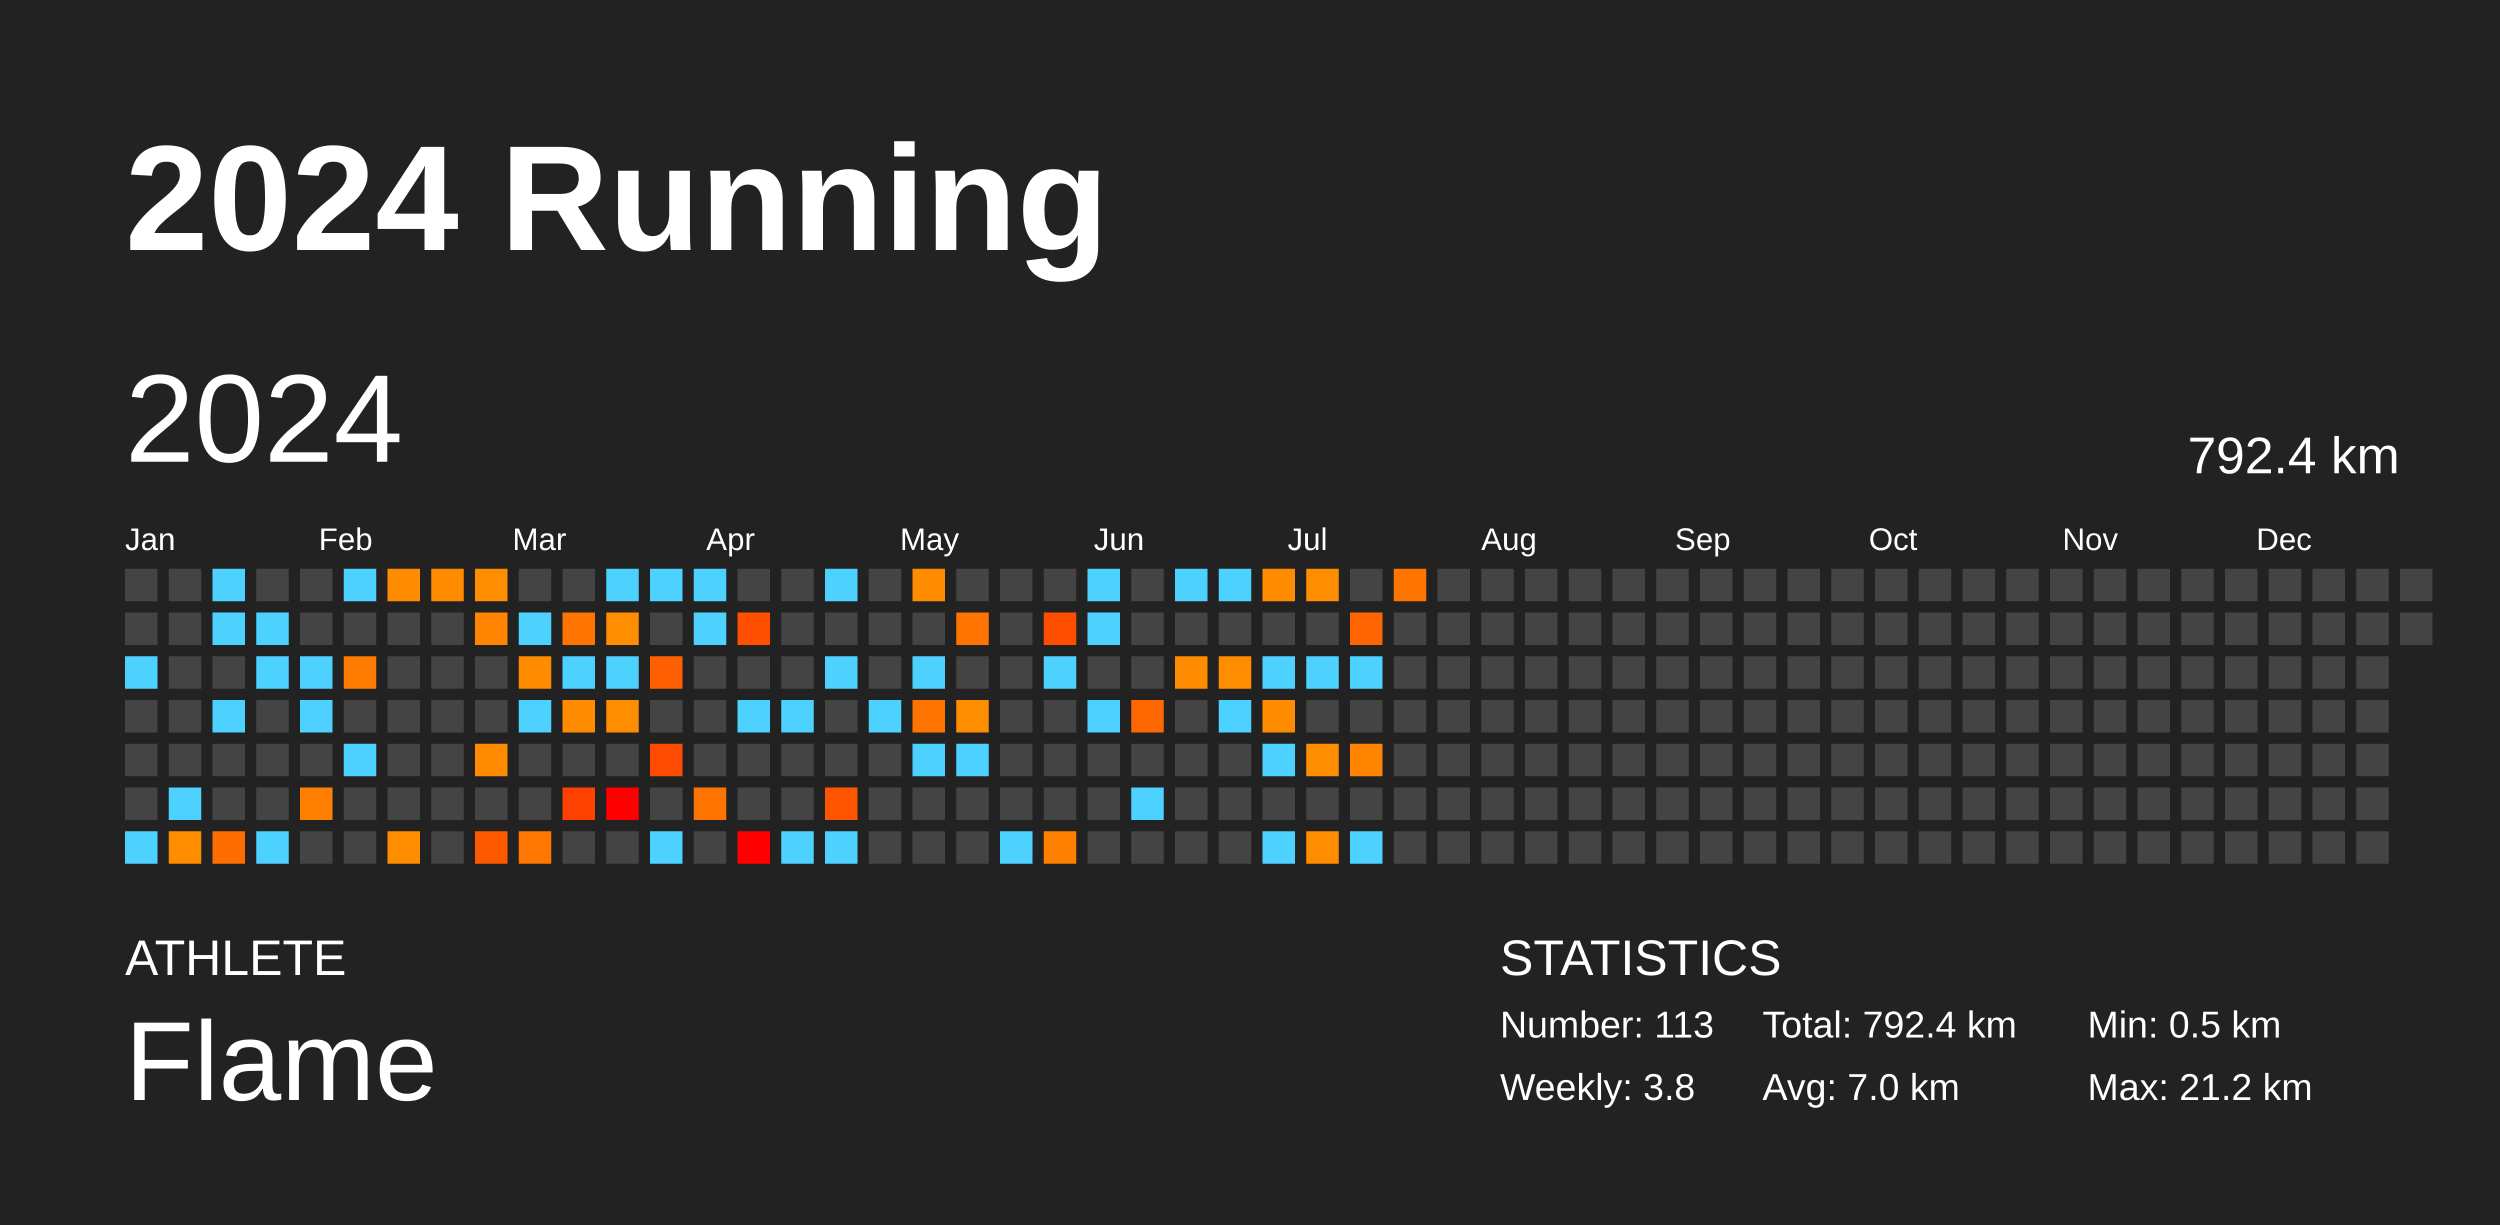
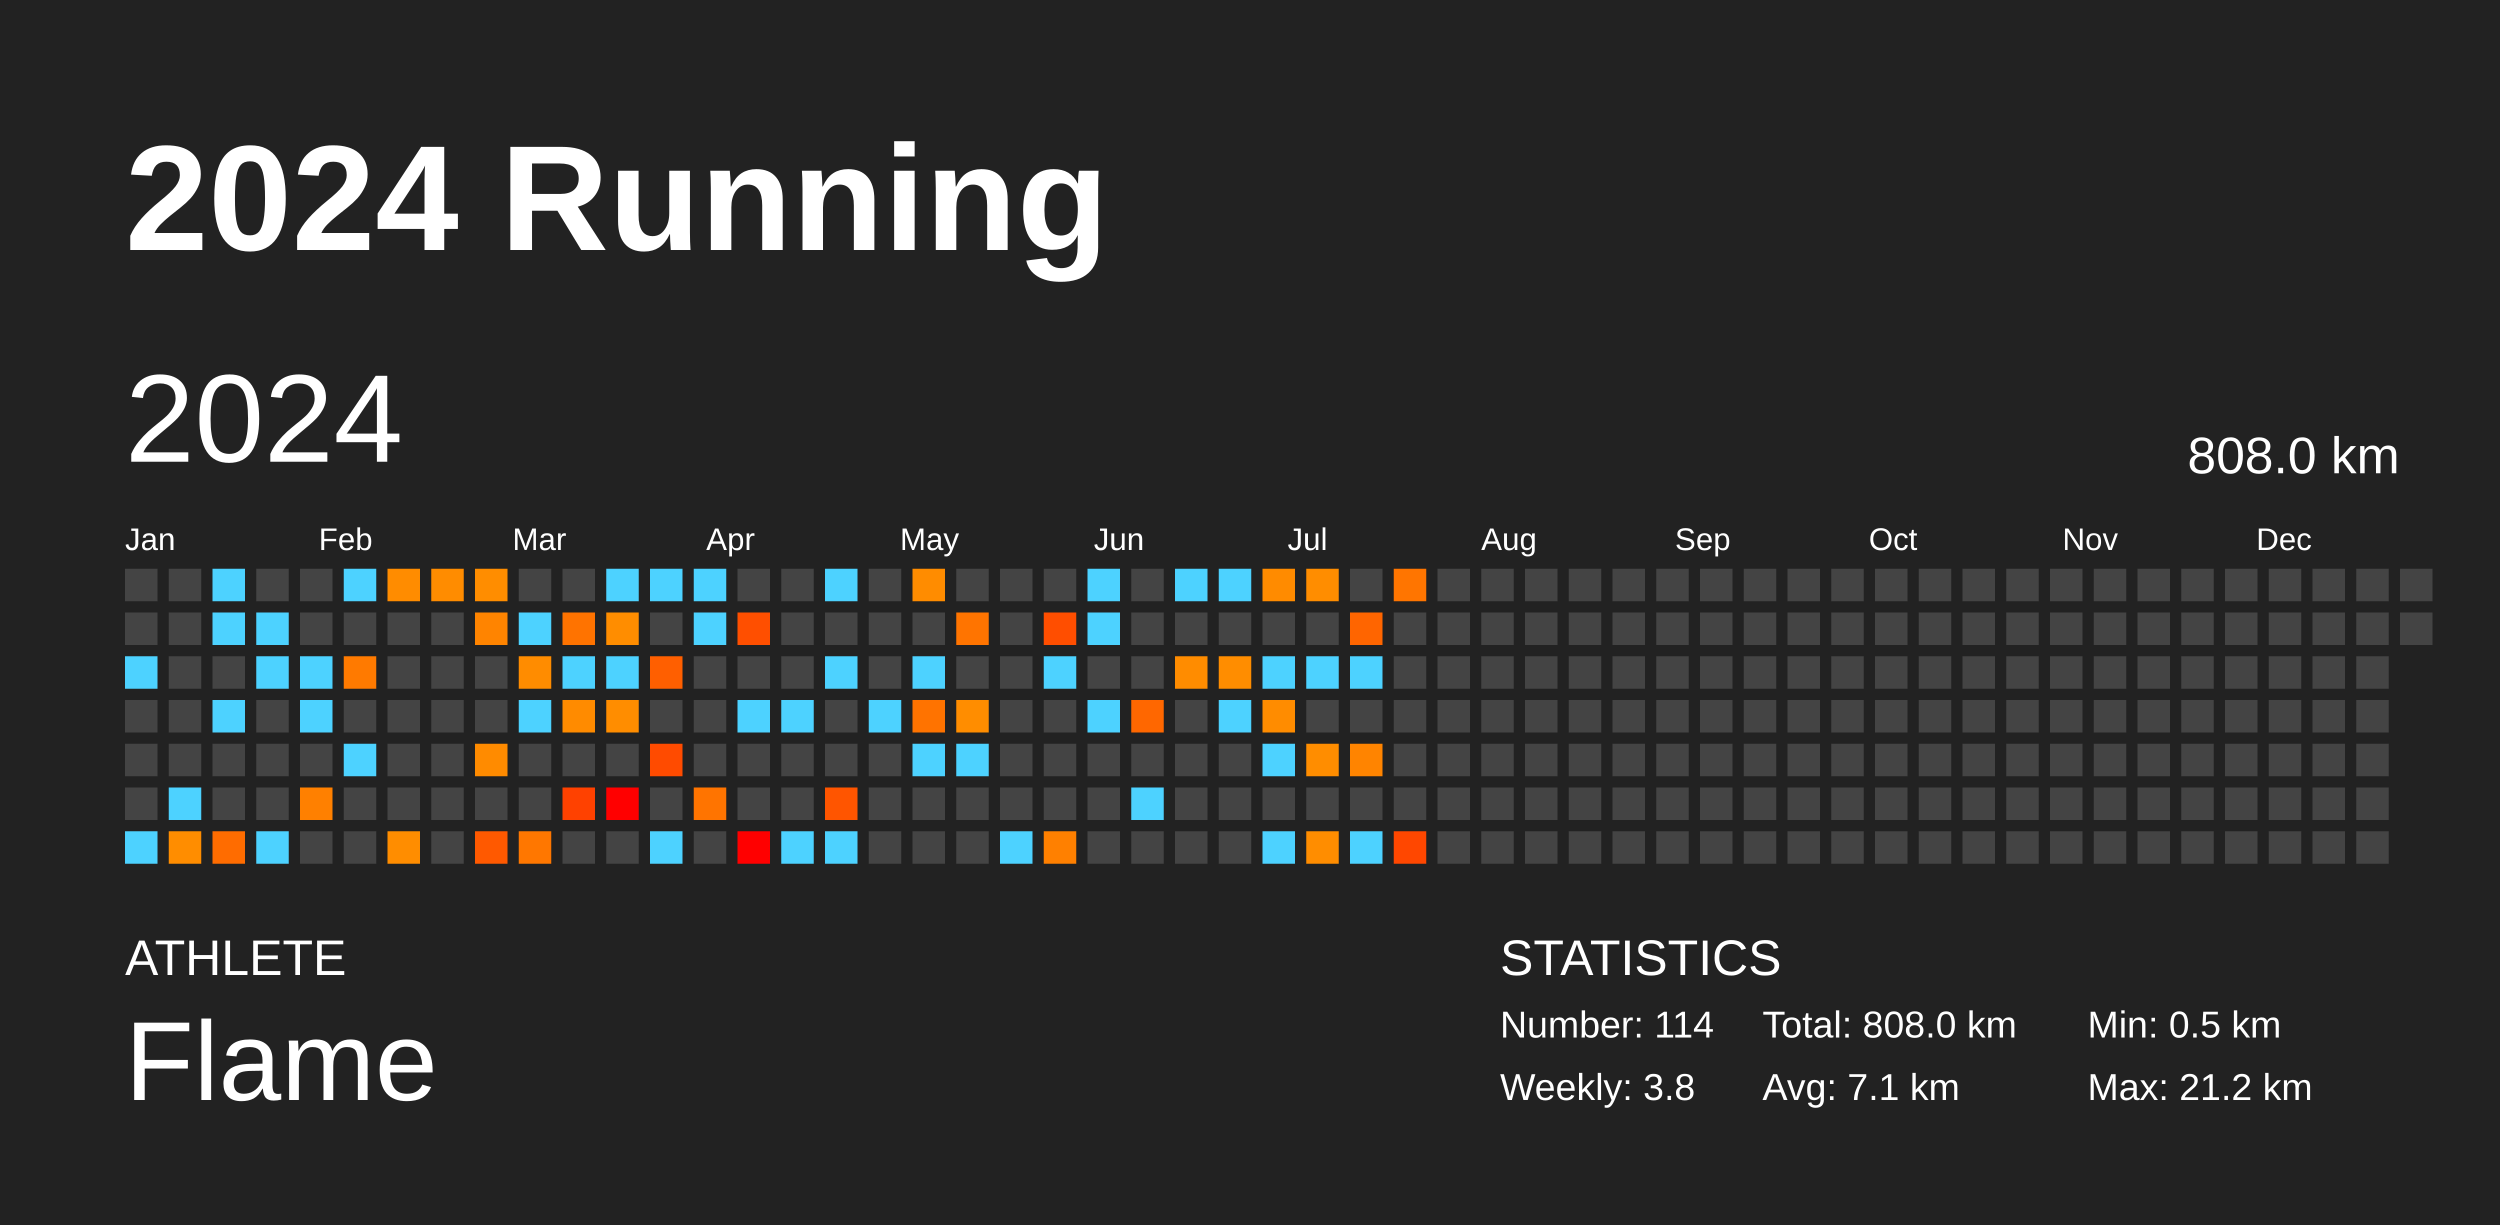
<svg xmlns="http://www.w3.org/2000/svg" baseProfile="full" height="98mm" version="1.1" viewBox="0,0,200,98" width="200mm">
  <defs />
  <rect fill="#222222" height="98" width="200" x="0" y="0" />
  <text fill="#FFFFFF" style="font-size:12px; font-family:Arial; font-weight:bold;" x="10" y="20">2024 Running</text>
  <text fill="#FFFFFF" style="font-size:4px; font-family:Arial" x="10" y="78">ATHLETE</text>
  <text fill="#FFFFFF" style="font-size:9px; font-family:Arial" x="10" y="88">Flame</text>
  <text fill="#FFFFFF" style="font-size:4px; font-family:Arial" x="120" y="78">STATISTICS</text>
-   <text fill="#FFFFFF" style="font-size:3px; font-family:Arial" x="120" y="83">Number: 113</text>
+   <text fill="#FFFFFF" style="font-size:3px; font-family:Arial" x="120" y="83">Number: 114</text>
  <text fill="#FFFFFF" style="font-size:3px; font-family:Arial" x="120" y="88">Weekly: 3.8</text>
-   <text fill="#FFFFFF" style="font-size:3px; font-family:Arial" x="141" y="83">Total: 792.4 km</text>
-   <text fill="#FFFFFF" style="font-size:3px; font-family:Arial" x="141" y="88">Avg: 7.0 km</text>
+   <text fill="#FFFFFF" style="font-size:3px; font-family:Arial" x="141" y="83">Total: 808.0 km</text>
+   <text fill="#FFFFFF" style="font-size:3px; font-family:Arial" x="141" y="88">Avg: 7.1 km</text>
  <text fill="#FFFFFF" style="font-size:3px; font-family:Arial" x="167" y="83">Min: 0.5 km</text>
  <text fill="#FFFFFF" style="font-size:3px; font-family:Arial" x="167" y="88">Max: 21.2 km</text>
  <text dominant-baseline="hanging" fill="#FFFFFF" style="font-size:10.0px; font-family:Arial;" x="10" y="30">2024</text>
-   <text dominant-baseline="hanging" fill="#FFFFFF" style="font-size:4.125px; font-family:Arial;" x="175" y="35">792.4 km</text>
+   <text dominant-baseline="hanging" fill="#FFFFFF" style="font-size:4.125px; font-family:Arial;" x="175" y="35">808.0 km</text>
  <text fill="#FFFFFF" style="font-size:2.5px; font-family:Arial" x="10.0" y="44">Jan</text>
  <text fill="#FFFFFF" style="font-size:2.5px; font-family:Arial" x="25.5" y="44">Feb</text>
  <text fill="#FFFFFF" style="font-size:2.5px; font-family:Arial" x="41.0" y="44">Mar</text>
  <text fill="#FFFFFF" style="font-size:2.5px; font-family:Arial" x="56.5" y="44">Apr</text>
  <text fill="#FFFFFF" style="font-size:2.5px; font-family:Arial" x="72.0" y="44">May</text>
  <text fill="#FFFFFF" style="font-size:2.5px; font-family:Arial" x="87.5" y="44">Jun</text>
  <text fill="#FFFFFF" style="font-size:2.5px; font-family:Arial" x="103.0" y="44">Jul</text>
  <text fill="#FFFFFF" style="font-size:2.5px; font-family:Arial" x="118.5" y="44">Aug</text>
  <text fill="#FFFFFF" style="font-size:2.5px; font-family:Arial" x="134.0" y="44">Sep</text>
  <text fill="#FFFFFF" style="font-size:2.5px; font-family:Arial" x="149.5" y="44">Oct</text>
  <text fill="#FFFFFF" style="font-size:2.5px; font-family:Arial" x="165.0" y="44">Nov</text>
  <text fill="#FFFFFF" style="font-size:2.5px; font-family:Arial" x="180.5" y="44">Dec</text>
  <rect fill="#444444" height="2.6" width="2.6" x="10.0" y="45.5" />
  <rect fill="#444444" height="2.6" width="2.6" x="10.0" y="49.0" />
  <rect fill="#4dd2ff" height="2.6" width="2.6" x="10.0" y="52.5" />
  <rect fill="#444444" height="2.6" width="2.6" x="10.0" y="56.0" />
  <rect fill="#444444" height="2.6" width="2.6" x="10.0" y="59.5" />
  <rect fill="#444444" height="2.6" width="2.6" x="10.0" y="63.0" />
  <rect fill="#4dd2ff" height="2.6" width="2.6" x="10.0" y="66.5" />
  <rect fill="#444444" height="2.6" width="2.6" x="13.5" y="45.5" />
  <rect fill="#444444" height="2.6" width="2.6" x="13.5" y="49.0" />
  <rect fill="#444444" height="2.6" width="2.6" x="13.5" y="52.5" />
  <rect fill="#444444" height="2.6" width="2.6" x="13.5" y="56.0" />
  <rect fill="#444444" height="2.6" width="2.6" x="13.5" y="59.5" />
  <rect fill="#4dd2ff" height="2.6" width="2.6" x="13.5" y="63.0" />
  <rect fill="#ff8d00" height="2.6" width="2.6" x="13.5" y="66.5" />
  <rect fill="#4dd2ff" height="2.6" width="2.6" x="17.0" y="45.5" />
  <rect fill="#4dd2ff" height="2.6" width="2.6" x="17.0" y="49.0" />
  <rect fill="#444444" height="2.6" width="2.6" x="17.0" y="52.5" />
  <rect fill="#4dd2ff" height="2.6" width="2.6" x="17.0" y="56.0" />
  <rect fill="#444444" height="2.6" width="2.6" x="17.0" y="59.5" />
  <rect fill="#444444" height="2.6" width="2.6" x="17.0" y="63.0" />
  <rect fill="#ff6c00" height="2.6" width="2.6" x="17.0" y="66.5" />
  <rect fill="#444444" height="2.6" width="2.6" x="20.5" y="45.5" />
  <rect fill="#4dd2ff" height="2.6" width="2.6" x="20.5" y="49.0" />
  <rect fill="#4dd2ff" height="2.6" width="2.6" x="20.5" y="52.5" />
  <rect fill="#444444" height="2.6" width="2.6" x="20.5" y="56.0" />
  <rect fill="#444444" height="2.6" width="2.6" x="20.5" y="59.5" />
  <rect fill="#444444" height="2.6" width="2.6" x="20.5" y="63.0" />
  <rect fill="#4dd2ff" height="2.6" width="2.6" x="20.5" y="66.5" />
  <rect fill="#444444" height="2.6" width="2.6" x="24.0" y="45.5" />
  <rect fill="#444444" height="2.6" width="2.6" x="24.0" y="49.0" />
  <rect fill="#4dd2ff" height="2.6" width="2.6" x="24.0" y="52.5" />
  <rect fill="#4dd2ff" height="2.6" width="2.6" x="24.0" y="56.0" />
  <rect fill="#444444" height="2.6" width="2.6" x="24.0" y="59.5" />
  <rect fill="#ff8000" height="2.6" width="2.6" x="24.0" y="63.0" />
  <rect fill="#444444" height="2.6" width="2.6" x="24.0" y="66.5" />
  <rect fill="#4dd2ff" height="2.6" width="2.6" x="27.5" y="45.5" />
  <rect fill="#444444" height="2.6" width="2.6" x="27.5" y="49.0" />
  <rect fill="#ff7a00" height="2.6" width="2.6" x="27.5" y="52.5" />
  <rect fill="#444444" height="2.6" width="2.6" x="27.5" y="56.0" />
  <rect fill="#4dd2ff" height="2.6" width="2.6" x="27.5" y="59.5" />
  <rect fill="#444444" height="2.6" width="2.6" x="27.5" y="63.0" />
  <rect fill="#444444" height="2.6" width="2.6" x="27.5" y="66.5" />
  <rect fill="#ff8c00" height="2.6" width="2.6" x="31.0" y="45.5" />
  <rect fill="#444444" height="2.6" width="2.6" x="31.0" y="49.0" />
  <rect fill="#444444" height="2.6" width="2.6" x="31.0" y="52.5" />
  <rect fill="#444444" height="2.6" width="2.6" x="31.0" y="56.0" />
  <rect fill="#444444" height="2.6" width="2.6" x="31.0" y="59.5" />
  <rect fill="#444444" height="2.6" width="2.6" x="31.0" y="63.0" />
  <rect fill="#ff8d00" height="2.6" width="2.6" x="31.0" y="66.5" />
  <rect fill="#ff8c00" height="2.6" width="2.6" x="34.5" y="45.5" />
  <rect fill="#444444" height="2.6" width="2.6" x="34.5" y="49.0" />
  <rect fill="#444444" height="2.6" width="2.6" x="34.5" y="52.5" />
  <rect fill="#444444" height="2.6" width="2.6" x="34.5" y="56.0" />
  <rect fill="#444444" height="2.6" width="2.6" x="34.5" y="59.5" />
  <rect fill="#444444" height="2.6" width="2.6" x="34.5" y="63.0" />
  <rect fill="#444444" height="2.6" width="2.6" x="34.5" y="66.5" />
  <rect fill="#ff8d00" height="2.6" width="2.6" x="38.0" y="45.5" />
  <rect fill="#ff8400" height="2.6" width="2.6" x="38.0" y="49.0" />
  <rect fill="#444444" height="2.6" width="2.6" x="38.0" y="52.5" />
  <rect fill="#444444" height="2.6" width="2.6" x="38.0" y="56.0" />
  <rect fill="#ff8b00" height="2.6" width="2.6" x="38.0" y="59.5" />
  <rect fill="#444444" height="2.6" width="2.6" x="38.0" y="63.0" />
  <rect fill="#ff5900" height="2.6" width="2.6" x="38.0" y="66.5" />
  <rect fill="#444444" height="2.6" width="2.6" x="41.5" y="45.5" />
  <rect fill="#4dd2ff" height="2.6" width="2.6" x="41.5" y="49.0" />
  <rect fill="#ff8c00" height="2.6" width="2.6" x="41.5" y="52.5" />
  <rect fill="#4dd2ff" height="2.6" width="2.6" x="41.5" y="56.0" />
  <rect fill="#444444" height="2.6" width="2.6" x="41.5" y="59.5" />
  <rect fill="#444444" height="2.6" width="2.6" x="41.5" y="63.0" />
  <rect fill="#ff7700" height="2.6" width="2.6" x="41.5" y="66.5" />
  <rect fill="#444444" height="2.6" width="2.6" x="45.0" y="45.5" />
  <rect fill="#ff7300" height="2.6" width="2.6" x="45.0" y="49.0" />
  <rect fill="#4dd2ff" height="2.6" width="2.6" x="45.0" y="52.5" />
  <rect fill="#ff8b00" height="2.6" width="2.6" x="45.0" y="56.0" />
  <rect fill="#444444" height="2.6" width="2.6" x="45.0" y="59.5" />
  <rect fill="#ff4100" height="2.6" width="2.6" x="45.0" y="63.0" />
  <rect fill="#444444" height="2.6" width="2.6" x="45.0" y="66.5" />
  <rect fill="#4dd2ff" height="2.6" width="2.6" x="48.5" y="45.5" />
  <rect fill="#ff8d00" height="2.6" width="2.6" x="48.5" y="49.0" />
  <rect fill="#4dd2ff" height="2.6" width="2.6" x="48.5" y="52.5" />
  <rect fill="#ff8d00" height="2.6" width="2.6" x="48.5" y="56.0" />
  <rect fill="#444444" height="2.6" width="2.6" x="48.5" y="59.5" />
  <rect fill="red" height="2.6" width="2.6" x="48.5" y="63.0" />
  <rect fill="#444444" height="2.6" width="2.6" x="48.5" y="66.5" />
  <rect fill="#4dd2ff" height="2.6" width="2.6" x="52.0" y="45.5" />
  <rect fill="#444444" height="2.6" width="2.6" x="52.0" y="49.0" />
  <rect fill="#ff5f00" height="2.6" width="2.6" x="52.0" y="52.5" />
  <rect fill="#444444" height="2.6" width="2.6" x="52.0" y="56.0" />
  <rect fill="#ff4b00" height="2.6" width="2.6" x="52.0" y="59.5" />
  <rect fill="#444444" height="2.6" width="2.6" x="52.0" y="63.0" />
  <rect fill="#4dd2ff" height="2.6" width="2.6" x="52.0" y="66.5" />
  <rect fill="#4dd2ff" height="2.6" width="2.6" x="55.5" y="45.5" />
  <rect fill="#4dd2ff" height="2.6" width="2.6" x="55.5" y="49.0" />
  <rect fill="#444444" height="2.6" width="2.6" x="55.5" y="52.5" />
  <rect fill="#444444" height="2.6" width="2.6" x="55.5" y="56.0" />
  <rect fill="#444444" height="2.6" width="2.6" x="55.5" y="59.5" />
  <rect fill="#ff7400" height="2.6" width="2.6" x="55.5" y="63.0" />
  <rect fill="#444444" height="2.6" width="2.6" x="55.5" y="66.5" />
  <rect fill="#444444" height="2.6" width="2.6" x="59.0" y="45.5" />
  <rect fill="#ff4f00" height="2.6" width="2.6" x="59.0" y="49.0" />
  <rect fill="#444444" height="2.6" width="2.6" x="59.0" y="52.5" />
  <rect fill="#4dd2ff" height="2.6" width="2.6" x="59.0" y="56.0" />
  <rect fill="#444444" height="2.6" width="2.6" x="59.0" y="59.5" />
  <rect fill="#444444" height="2.6" width="2.6" x="59.0" y="63.0" />
  <rect fill="red" height="2.6" width="2.6" x="59.0" y="66.5" />
  <rect fill="#444444" height="2.6" width="2.6" x="62.5" y="45.5" />
  <rect fill="#444444" height="2.6" width="2.6" x="62.5" y="49.0" />
  <rect fill="#444444" height="2.6" width="2.6" x="62.5" y="52.5" />
  <rect fill="#4dd2ff" height="2.6" width="2.6" x="62.5" y="56.0" />
  <rect fill="#444444" height="2.6" width="2.6" x="62.5" y="59.5" />
  <rect fill="#444444" height="2.6" width="2.6" x="62.5" y="63.0" />
  <rect fill="#4dd2ff" height="2.6" width="2.6" x="62.5" y="66.5" />
  <rect fill="#4dd2ff" height="2.6" width="2.6" x="66.0" y="45.5" />
  <rect fill="#444444" height="2.6" width="2.6" x="66.0" y="49.0" />
  <rect fill="#4dd2ff" height="2.6" width="2.6" x="66.0" y="52.5" />
  <rect fill="#444444" height="2.6" width="2.6" x="66.0" y="56.0" />
  <rect fill="#444444" height="2.6" width="2.6" x="66.0" y="59.5" />
  <rect fill="#ff5500" height="2.6" width="2.6" x="66.0" y="63.0" />
  <rect fill="#4dd2ff" height="2.6" width="2.6" x="66.0" y="66.5" />
  <rect fill="#444444" height="2.6" width="2.6" x="69.5" y="45.5" />
  <rect fill="#444444" height="2.6" width="2.6" x="69.5" y="49.0" />
  <rect fill="#444444" height="2.6" width="2.6" x="69.5" y="52.5" />
  <rect fill="#4dd2ff" height="2.6" width="2.6" x="69.5" y="56.0" />
  <rect fill="#444444" height="2.6" width="2.6" x="69.5" y="59.5" />
  <rect fill="#444444" height="2.6" width="2.6" x="69.5" y="63.0" />
  <rect fill="#444444" height="2.6" width="2.6" x="69.5" y="66.5" />
  <rect fill="#ff8c00" height="2.6" width="2.6" x="73.0" y="45.5" />
  <rect fill="#444444" height="2.6" width="2.6" x="73.0" y="49.0" />
  <rect fill="#4dd2ff" height="2.6" width="2.6" x="73.0" y="52.5" />
  <rect fill="#ff7300" height="2.6" width="2.6" x="73.0" y="56.0" />
  <rect fill="#4dd2ff" height="2.6" width="2.6" x="73.0" y="59.5" />
  <rect fill="#444444" height="2.6" width="2.6" x="73.0" y="63.0" />
  <rect fill="#444444" height="2.6" width="2.6" x="73.0" y="66.5" />
  <rect fill="#444444" height="2.6" width="2.6" x="76.5" y="45.5" />
  <rect fill="#ff7400" height="2.6" width="2.6" x="76.5" y="49.0" />
  <rect fill="#444444" height="2.6" width="2.6" x="76.5" y="52.5" />
  <rect fill="#ff8d00" height="2.6" width="2.6" x="76.5" y="56.0" />
  <rect fill="#4dd2ff" height="2.6" width="2.6" x="76.5" y="59.5" />
  <rect fill="#444444" height="2.6" width="2.6" x="76.5" y="63.0" />
  <rect fill="#444444" height="2.6" width="2.6" x="76.5" y="66.5" />
  <rect fill="#444444" height="2.6" width="2.6" x="80.0" y="45.5" />
  <rect fill="#444444" height="2.6" width="2.6" x="80.0" y="49.0" />
  <rect fill="#444444" height="2.6" width="2.6" x="80.0" y="52.5" />
  <rect fill="#444444" height="2.6" width="2.6" x="80.0" y="56.0" />
  <rect fill="#444444" height="2.6" width="2.6" x="80.0" y="59.5" />
  <rect fill="#444444" height="2.6" width="2.6" x="80.0" y="63.0" />
  <rect fill="#4dd2ff" height="2.6" width="2.6" x="80.0" y="66.5" />
  <rect fill="#444444" height="2.6" width="2.6" x="83.5" y="45.5" />
  <rect fill="#ff4e00" height="2.6" width="2.6" x="83.5" y="49.0" />
  <rect fill="#4dd2ff" height="2.6" width="2.6" x="83.5" y="52.5" />
  <rect fill="#444444" height="2.6" width="2.6" x="83.5" y="56.0" />
  <rect fill="#444444" height="2.6" width="2.6" x="83.5" y="59.5" />
  <rect fill="#444444" height="2.6" width="2.6" x="83.5" y="63.0" />
  <rect fill="#ff8000" height="2.6" width="2.6" x="83.5" y="66.5" />
  <rect fill="#4dd2ff" height="2.6" width="2.6" x="87.0" y="45.5" />
  <rect fill="#4dd2ff" height="2.6" width="2.6" x="87.0" y="49.0" />
  <rect fill="#444444" height="2.6" width="2.6" x="87.0" y="52.5" />
  <rect fill="#4dd2ff" height="2.6" width="2.6" x="87.0" y="56.0" />
  <rect fill="#444444" height="2.6" width="2.6" x="87.0" y="59.5" />
  <rect fill="#444444" height="2.6" width="2.6" x="87.0" y="63.0" />
  <rect fill="#444444" height="2.6" width="2.6" x="87.0" y="66.5" />
  <rect fill="#444444" height="2.6" width="2.6" x="90.5" y="45.5" />
  <rect fill="#444444" height="2.6" width="2.6" x="90.5" y="49.0" />
  <rect fill="#444444" height="2.6" width="2.6" x="90.5" y="52.5" />
  <rect fill="#ff6700" height="2.6" width="2.6" x="90.5" y="56.0" />
  <rect fill="#444444" height="2.6" width="2.6" x="90.5" y="59.5" />
  <rect fill="#4dd2ff" height="2.6" width="2.6" x="90.5" y="63.0" />
  <rect fill="#444444" height="2.6" width="2.6" x="90.5" y="66.5" />
  <rect fill="#4dd2ff" height="2.6" width="2.6" x="94.0" y="45.5" />
  <rect fill="#444444" height="2.6" width="2.6" x="94.0" y="49.0" />
  <rect fill="#ff8c00" height="2.6" width="2.6" x="94.0" y="52.5" />
  <rect fill="#444444" height="2.6" width="2.6" x="94.0" y="56.0" />
  <rect fill="#444444" height="2.6" width="2.6" x="94.0" y="59.5" />
  <rect fill="#444444" height="2.6" width="2.6" x="94.0" y="63.0" />
  <rect fill="#444444" height="2.6" width="2.6" x="94.0" y="66.5" />
  <rect fill="#4dd2ff" height="2.6" width="2.6" x="97.5" y="45.5" />
  <rect fill="#444444" height="2.6" width="2.6" x="97.5" y="49.0" />
  <rect fill="#ff8d00" height="2.6" width="2.6" x="97.5" y="52.5" />
  <rect fill="#4dd2ff" height="2.6" width="2.6" x="97.5" y="56.0" />
  <rect fill="#444444" height="2.6" width="2.6" x="97.5" y="59.5" />
  <rect fill="#444444" height="2.6" width="2.6" x="97.5" y="63.0" />
  <rect fill="#444444" height="2.6" width="2.6" x="97.5" y="66.5" />
  <rect fill="#ff8b00" height="2.6" width="2.6" x="101.0" y="45.5" />
  <rect fill="#444444" height="2.6" width="2.6" x="101.0" y="49.0" />
  <rect fill="#4dd2ff" height="2.6" width="2.6" x="101.0" y="52.5" />
  <rect fill="#ff8c00" height="2.6" width="2.6" x="101.0" y="56.0" />
  <rect fill="#4dd2ff" height="2.6" width="2.6" x="101.0" y="59.5" />
  <rect fill="#444444" height="2.6" width="2.6" x="101.0" y="63.0" />
  <rect fill="#4dd2ff" height="2.6" width="2.6" x="101.0" y="66.5" />
  <rect fill="#ff8d00" height="2.6" width="2.6" x="104.5" y="45.5" />
  <rect fill="#444444" height="2.6" width="2.6" x="104.5" y="49.0" />
  <rect fill="#4dd2ff" height="2.6" width="2.6" x="104.5" y="52.5" />
  <rect fill="#444444" height="2.6" width="2.6" x="104.5" y="56.0" />
  <rect fill="#ff8d00" height="2.6" width="2.6" x="104.5" y="59.5" />
  <rect fill="#444444" height="2.6" width="2.6" x="104.5" y="63.0" />
  <rect fill="#ff8d00" height="2.6" width="2.6" x="104.5" y="66.5" />
  <rect fill="#444444" height="2.6" width="2.6" x="108.0" y="45.5" />
  <rect fill="#ff6500" height="2.6" width="2.6" x="108.0" y="49.0" />
  <rect fill="#4dd2ff" height="2.6" width="2.6" x="108.0" y="52.5" />
  <rect fill="#444444" height="2.6" width="2.6" x="108.0" y="56.0" />
  <rect fill="#ff8400" height="2.6" width="2.6" x="108.0" y="59.5" />
  <rect fill="#444444" height="2.6" width="2.6" x="108.0" y="63.0" />
  <rect fill="#4dd2ff" height="2.6" width="2.6" x="108.0" y="66.5" />
  <rect fill="#ff7500" height="2.6" width="2.6" x="111.5" y="45.5" />
  <rect fill="#444444" height="2.6" width="2.6" x="111.5" y="49.0" />
  <rect fill="#444444" height="2.6" width="2.6" x="111.5" y="52.5" />
  <rect fill="#444444" height="2.6" width="2.6" x="111.5" y="56.0" />
  <rect fill="#444444" height="2.6" width="2.6" x="111.5" y="59.5" />
  <rect fill="#444444" height="2.6" width="2.6" x="111.5" y="63.0" />
-   <rect fill="#444444" height="2.6" width="2.6" x="111.5" y="66.5" />
+   <rect fill="#ff4700" height="2.6" width="2.6" x="111.5" y="66.5" />
  <rect fill="#444444" height="2.6" width="2.6" x="115.0" y="45.5" />
  <rect fill="#444444" height="2.6" width="2.6" x="115.0" y="49.0" />
  <rect fill="#444444" height="2.6" width="2.6" x="115.0" y="52.5" />
  <rect fill="#444444" height="2.6" width="2.6" x="115.0" y="56.0" />
  <rect fill="#444444" height="2.6" width="2.6" x="115.0" y="59.5" />
  <rect fill="#444444" height="2.6" width="2.6" x="115.0" y="63.0" />
  <rect fill="#444444" height="2.6" width="2.6" x="115.0" y="66.5" />
  <rect fill="#444444" height="2.6" width="2.6" x="118.5" y="45.5" />
  <rect fill="#444444" height="2.6" width="2.6" x="118.5" y="49.0" />
  <rect fill="#444444" height="2.6" width="2.6" x="118.5" y="52.5" />
  <rect fill="#444444" height="2.6" width="2.6" x="118.5" y="56.0" />
  <rect fill="#444444" height="2.6" width="2.6" x="118.5" y="59.5" />
  <rect fill="#444444" height="2.6" width="2.6" x="118.5" y="63.0" />
  <rect fill="#444444" height="2.6" width="2.6" x="118.5" y="66.5" />
  <rect fill="#444444" height="2.6" width="2.6" x="122.0" y="45.5" />
  <rect fill="#444444" height="2.6" width="2.6" x="122.0" y="49.0" />
  <rect fill="#444444" height="2.6" width="2.6" x="122.0" y="52.5" />
  <rect fill="#444444" height="2.6" width="2.6" x="122.0" y="56.0" />
  <rect fill="#444444" height="2.6" width="2.6" x="122.0" y="59.5" />
  <rect fill="#444444" height="2.6" width="2.6" x="122.0" y="63.0" />
  <rect fill="#444444" height="2.6" width="2.6" x="122.0" y="66.5" />
  <rect fill="#444444" height="2.6" width="2.6" x="125.5" y="45.5" />
  <rect fill="#444444" height="2.6" width="2.6" x="125.5" y="49.0" />
  <rect fill="#444444" height="2.6" width="2.6" x="125.5" y="52.5" />
  <rect fill="#444444" height="2.6" width="2.6" x="125.5" y="56.0" />
  <rect fill="#444444" height="2.6" width="2.6" x="125.5" y="59.5" />
  <rect fill="#444444" height="2.6" width="2.6" x="125.5" y="63.0" />
  <rect fill="#444444" height="2.6" width="2.6" x="125.5" y="66.5" />
  <rect fill="#444444" height="2.6" width="2.6" x="129.0" y="45.5" />
  <rect fill="#444444" height="2.6" width="2.6" x="129.0" y="49.0" />
  <rect fill="#444444" height="2.6" width="2.6" x="129.0" y="52.5" />
  <rect fill="#444444" height="2.6" width="2.6" x="129.0" y="56.0" />
  <rect fill="#444444" height="2.6" width="2.6" x="129.0" y="59.5" />
  <rect fill="#444444" height="2.6" width="2.6" x="129.0" y="63.0" />
  <rect fill="#444444" height="2.6" width="2.6" x="129.0" y="66.5" />
  <rect fill="#444444" height="2.6" width="2.6" x="132.5" y="45.5" />
  <rect fill="#444444" height="2.6" width="2.6" x="132.5" y="49.0" />
  <rect fill="#444444" height="2.6" width="2.6" x="132.5" y="52.5" />
  <rect fill="#444444" height="2.6" width="2.6" x="132.5" y="56.0" />
  <rect fill="#444444" height="2.6" width="2.6" x="132.5" y="59.5" />
  <rect fill="#444444" height="2.6" width="2.6" x="132.5" y="63.0" />
  <rect fill="#444444" height="2.6" width="2.6" x="132.5" y="66.5" />
  <rect fill="#444444" height="2.6" width="2.6" x="136.0" y="45.5" />
  <rect fill="#444444" height="2.6" width="2.6" x="136.0" y="49.0" />
  <rect fill="#444444" height="2.6" width="2.6" x="136.0" y="52.5" />
  <rect fill="#444444" height="2.6" width="2.6" x="136.0" y="56.0" />
  <rect fill="#444444" height="2.6" width="2.6" x="136.0" y="59.5" />
  <rect fill="#444444" height="2.6" width="2.6" x="136.0" y="63.0" />
  <rect fill="#444444" height="2.6" width="2.6" x="136.0" y="66.5" />
  <rect fill="#444444" height="2.6" width="2.6" x="139.5" y="45.5" />
  <rect fill="#444444" height="2.6" width="2.6" x="139.5" y="49.0" />
  <rect fill="#444444" height="2.6" width="2.6" x="139.5" y="52.5" />
  <rect fill="#444444" height="2.6" width="2.6" x="139.5" y="56.0" />
  <rect fill="#444444" height="2.6" width="2.6" x="139.5" y="59.5" />
  <rect fill="#444444" height="2.6" width="2.6" x="139.5" y="63.0" />
  <rect fill="#444444" height="2.6" width="2.6" x="139.5" y="66.5" />
  <rect fill="#444444" height="2.6" width="2.6" x="143.0" y="45.5" />
  <rect fill="#444444" height="2.6" width="2.6" x="143.0" y="49.0" />
  <rect fill="#444444" height="2.6" width="2.6" x="143.0" y="52.5" />
  <rect fill="#444444" height="2.6" width="2.6" x="143.0" y="56.0" />
  <rect fill="#444444" height="2.6" width="2.6" x="143.0" y="59.5" />
  <rect fill="#444444" height="2.6" width="2.6" x="143.0" y="63.0" />
  <rect fill="#444444" height="2.6" width="2.6" x="143.0" y="66.5" />
  <rect fill="#444444" height="2.6" width="2.6" x="146.5" y="45.5" />
  <rect fill="#444444" height="2.6" width="2.6" x="146.5" y="49.0" />
  <rect fill="#444444" height="2.6" width="2.6" x="146.5" y="52.5" />
  <rect fill="#444444" height="2.6" width="2.6" x="146.5" y="56.0" />
  <rect fill="#444444" height="2.6" width="2.6" x="146.5" y="59.5" />
  <rect fill="#444444" height="2.6" width="2.6" x="146.5" y="63.0" />
  <rect fill="#444444" height="2.6" width="2.6" x="146.5" y="66.5" />
  <rect fill="#444444" height="2.6" width="2.6" x="150.0" y="45.5" />
  <rect fill="#444444" height="2.6" width="2.6" x="150.0" y="49.0" />
  <rect fill="#444444" height="2.6" width="2.6" x="150.0" y="52.5" />
  <rect fill="#444444" height="2.6" width="2.6" x="150.0" y="56.0" />
  <rect fill="#444444" height="2.6" width="2.6" x="150.0" y="59.5" />
  <rect fill="#444444" height="2.6" width="2.6" x="150.0" y="63.0" />
  <rect fill="#444444" height="2.6" width="2.6" x="150.0" y="66.5" />
  <rect fill="#444444" height="2.6" width="2.6" x="153.5" y="45.5" />
  <rect fill="#444444" height="2.6" width="2.6" x="153.5" y="49.0" />
  <rect fill="#444444" height="2.6" width="2.6" x="153.5" y="52.5" />
  <rect fill="#444444" height="2.6" width="2.6" x="153.5" y="56.0" />
  <rect fill="#444444" height="2.6" width="2.6" x="153.5" y="59.5" />
  <rect fill="#444444" height="2.6" width="2.6" x="153.5" y="63.0" />
  <rect fill="#444444" height="2.6" width="2.6" x="153.5" y="66.5" />
  <rect fill="#444444" height="2.6" width="2.6" x="157.0" y="45.5" />
  <rect fill="#444444" height="2.6" width="2.6" x="157.0" y="49.0" />
  <rect fill="#444444" height="2.6" width="2.6" x="157.0" y="52.5" />
  <rect fill="#444444" height="2.6" width="2.6" x="157.0" y="56.0" />
  <rect fill="#444444" height="2.6" width="2.6" x="157.0" y="59.5" />
  <rect fill="#444444" height="2.6" width="2.6" x="157.0" y="63.0" />
  <rect fill="#444444" height="2.6" width="2.6" x="157.0" y="66.5" />
  <rect fill="#444444" height="2.6" width="2.6" x="160.5" y="45.5" />
  <rect fill="#444444" height="2.6" width="2.6" x="160.5" y="49.0" />
  <rect fill="#444444" height="2.6" width="2.6" x="160.5" y="52.5" />
  <rect fill="#444444" height="2.6" width="2.6" x="160.5" y="56.0" />
  <rect fill="#444444" height="2.6" width="2.6" x="160.5" y="59.5" />
  <rect fill="#444444" height="2.6" width="2.6" x="160.5" y="63.0" />
  <rect fill="#444444" height="2.6" width="2.6" x="160.5" y="66.5" />
  <rect fill="#444444" height="2.6" width="2.6" x="164.0" y="45.5" />
  <rect fill="#444444" height="2.6" width="2.6" x="164.0" y="49.0" />
  <rect fill="#444444" height="2.6" width="2.6" x="164.0" y="52.5" />
  <rect fill="#444444" height="2.6" width="2.6" x="164.0" y="56.0" />
  <rect fill="#444444" height="2.6" width="2.6" x="164.0" y="59.5" />
  <rect fill="#444444" height="2.6" width="2.6" x="164.0" y="63.0" />
  <rect fill="#444444" height="2.6" width="2.6" x="164.0" y="66.5" />
  <rect fill="#444444" height="2.6" width="2.6" x="167.5" y="45.5" />
  <rect fill="#444444" height="2.6" width="2.6" x="167.5" y="49.0" />
  <rect fill="#444444" height="2.6" width="2.6" x="167.5" y="52.5" />
  <rect fill="#444444" height="2.6" width="2.6" x="167.5" y="56.0" />
  <rect fill="#444444" height="2.6" width="2.6" x="167.5" y="59.5" />
  <rect fill="#444444" height="2.6" width="2.6" x="167.5" y="63.0" />
  <rect fill="#444444" height="2.6" width="2.6" x="167.5" y="66.5" />
  <rect fill="#444444" height="2.6" width="2.6" x="171.0" y="45.5" />
  <rect fill="#444444" height="2.6" width="2.6" x="171.0" y="49.0" />
  <rect fill="#444444" height="2.6" width="2.6" x="171.0" y="52.5" />
  <rect fill="#444444" height="2.6" width="2.6" x="171.0" y="56.0" />
  <rect fill="#444444" height="2.6" width="2.6" x="171.0" y="59.5" />
  <rect fill="#444444" height="2.6" width="2.6" x="171.0" y="63.0" />
  <rect fill="#444444" height="2.6" width="2.6" x="171.0" y="66.5" />
  <rect fill="#444444" height="2.6" width="2.6" x="174.5" y="45.5" />
  <rect fill="#444444" height="2.6" width="2.6" x="174.5" y="49.0" />
  <rect fill="#444444" height="2.6" width="2.6" x="174.5" y="52.5" />
  <rect fill="#444444" height="2.6" width="2.6" x="174.5" y="56.0" />
  <rect fill="#444444" height="2.6" width="2.6" x="174.5" y="59.5" />
  <rect fill="#444444" height="2.6" width="2.6" x="174.5" y="63.0" />
  <rect fill="#444444" height="2.6" width="2.6" x="174.5" y="66.5" />
  <rect fill="#444444" height="2.6" width="2.6" x="178.0" y="45.5" />
  <rect fill="#444444" height="2.6" width="2.6" x="178.0" y="49.0" />
  <rect fill="#444444" height="2.6" width="2.6" x="178.0" y="52.5" />
  <rect fill="#444444" height="2.6" width="2.6" x="178.0" y="56.0" />
  <rect fill="#444444" height="2.6" width="2.6" x="178.0" y="59.5" />
  <rect fill="#444444" height="2.6" width="2.6" x="178.0" y="63.0" />
  <rect fill="#444444" height="2.6" width="2.6" x="178.0" y="66.5" />
  <rect fill="#444444" height="2.6" width="2.6" x="181.5" y="45.5" />
  <rect fill="#444444" height="2.6" width="2.6" x="181.5" y="49.0" />
  <rect fill="#444444" height="2.6" width="2.6" x="181.5" y="52.5" />
  <rect fill="#444444" height="2.6" width="2.6" x="181.5" y="56.0" />
  <rect fill="#444444" height="2.6" width="2.6" x="181.5" y="59.5" />
  <rect fill="#444444" height="2.6" width="2.6" x="181.5" y="63.0" />
  <rect fill="#444444" height="2.6" width="2.6" x="181.5" y="66.5" />
  <rect fill="#444444" height="2.6" width="2.6" x="185.0" y="45.5" />
  <rect fill="#444444" height="2.6" width="2.6" x="185.0" y="49.0" />
  <rect fill="#444444" height="2.6" width="2.6" x="185.0" y="52.5" />
  <rect fill="#444444" height="2.6" width="2.6" x="185.0" y="56.0" />
  <rect fill="#444444" height="2.6" width="2.6" x="185.0" y="59.5" />
  <rect fill="#444444" height="2.6" width="2.6" x="185.0" y="63.0" />
  <rect fill="#444444" height="2.6" width="2.6" x="185.0" y="66.5" />
  <rect fill="#444444" height="2.6" width="2.6" x="188.5" y="45.5" />
  <rect fill="#444444" height="2.6" width="2.6" x="188.5" y="49.0" />
  <rect fill="#444444" height="2.6" width="2.6" x="188.5" y="52.5" />
  <rect fill="#444444" height="2.6" width="2.6" x="188.5" y="56.0" />
  <rect fill="#444444" height="2.6" width="2.6" x="188.5" y="59.5" />
  <rect fill="#444444" height="2.6" width="2.6" x="188.5" y="63.0" />
  <rect fill="#444444" height="2.6" width="2.6" x="188.5" y="66.5" />
  <rect fill="#444444" height="2.6" width="2.6" x="192.0" y="45.5" />
  <rect fill="#444444" height="2.6" width="2.6" x="192.0" y="49.0" />
</svg>
